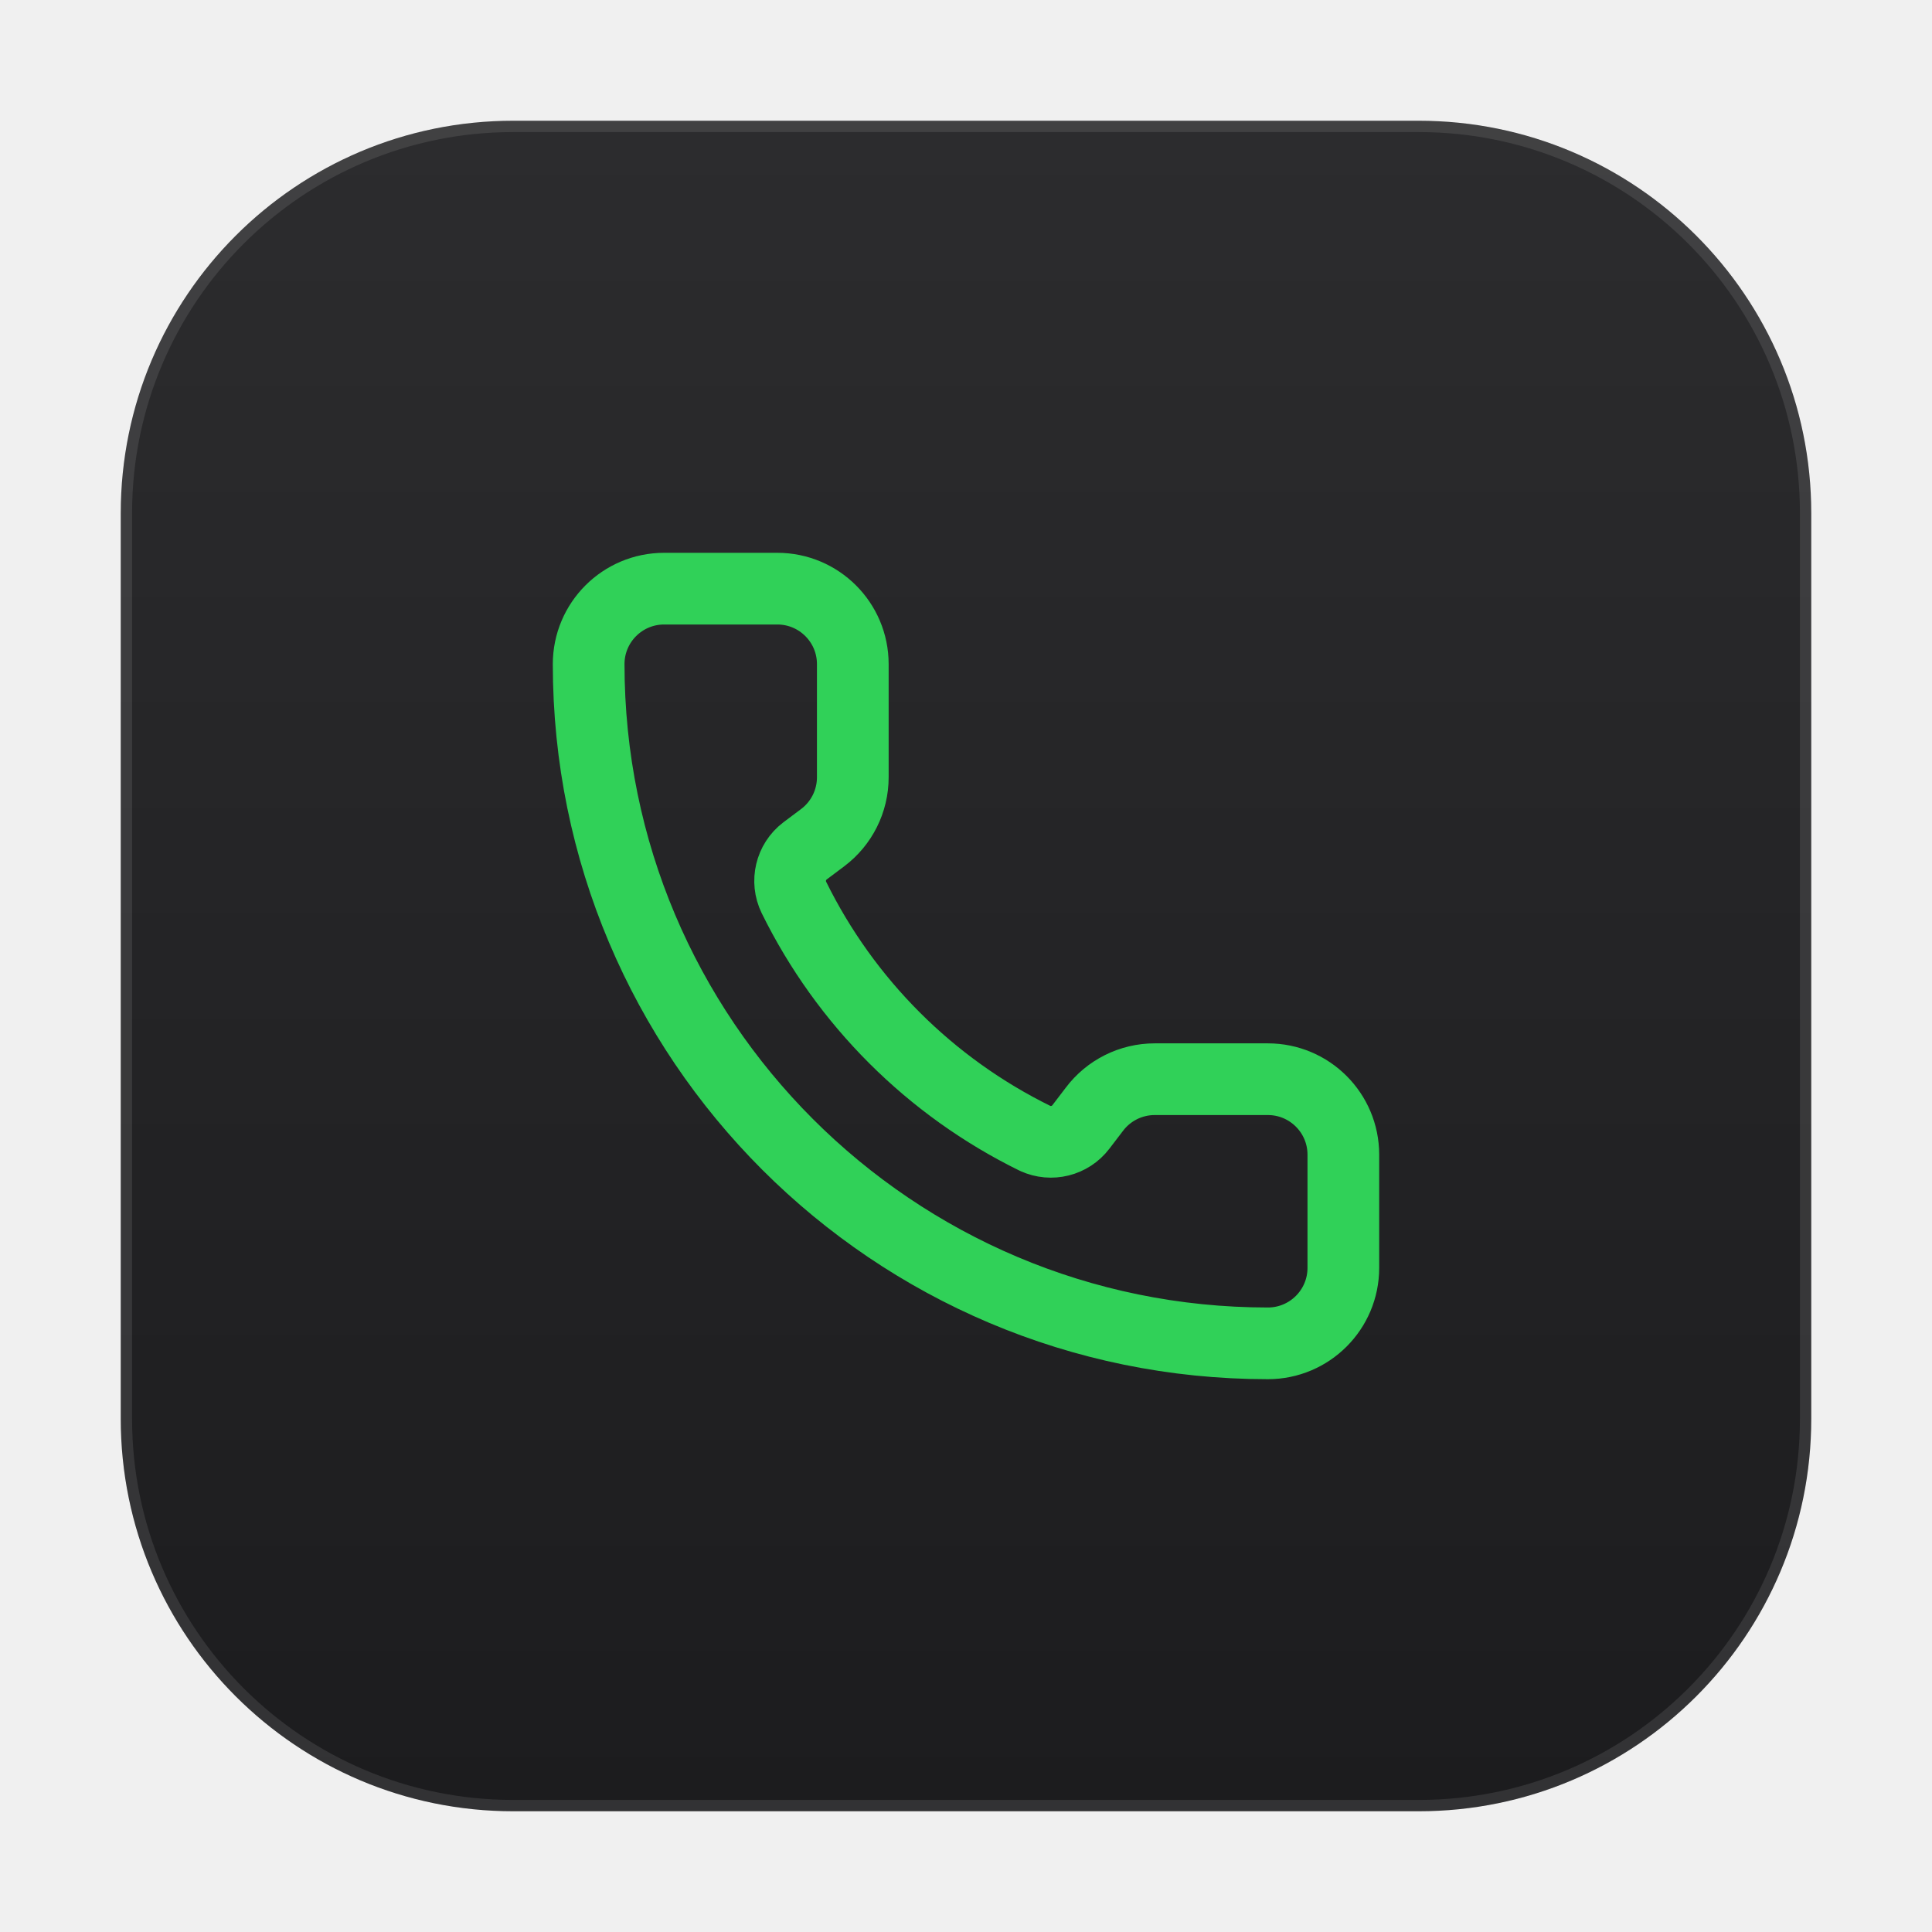
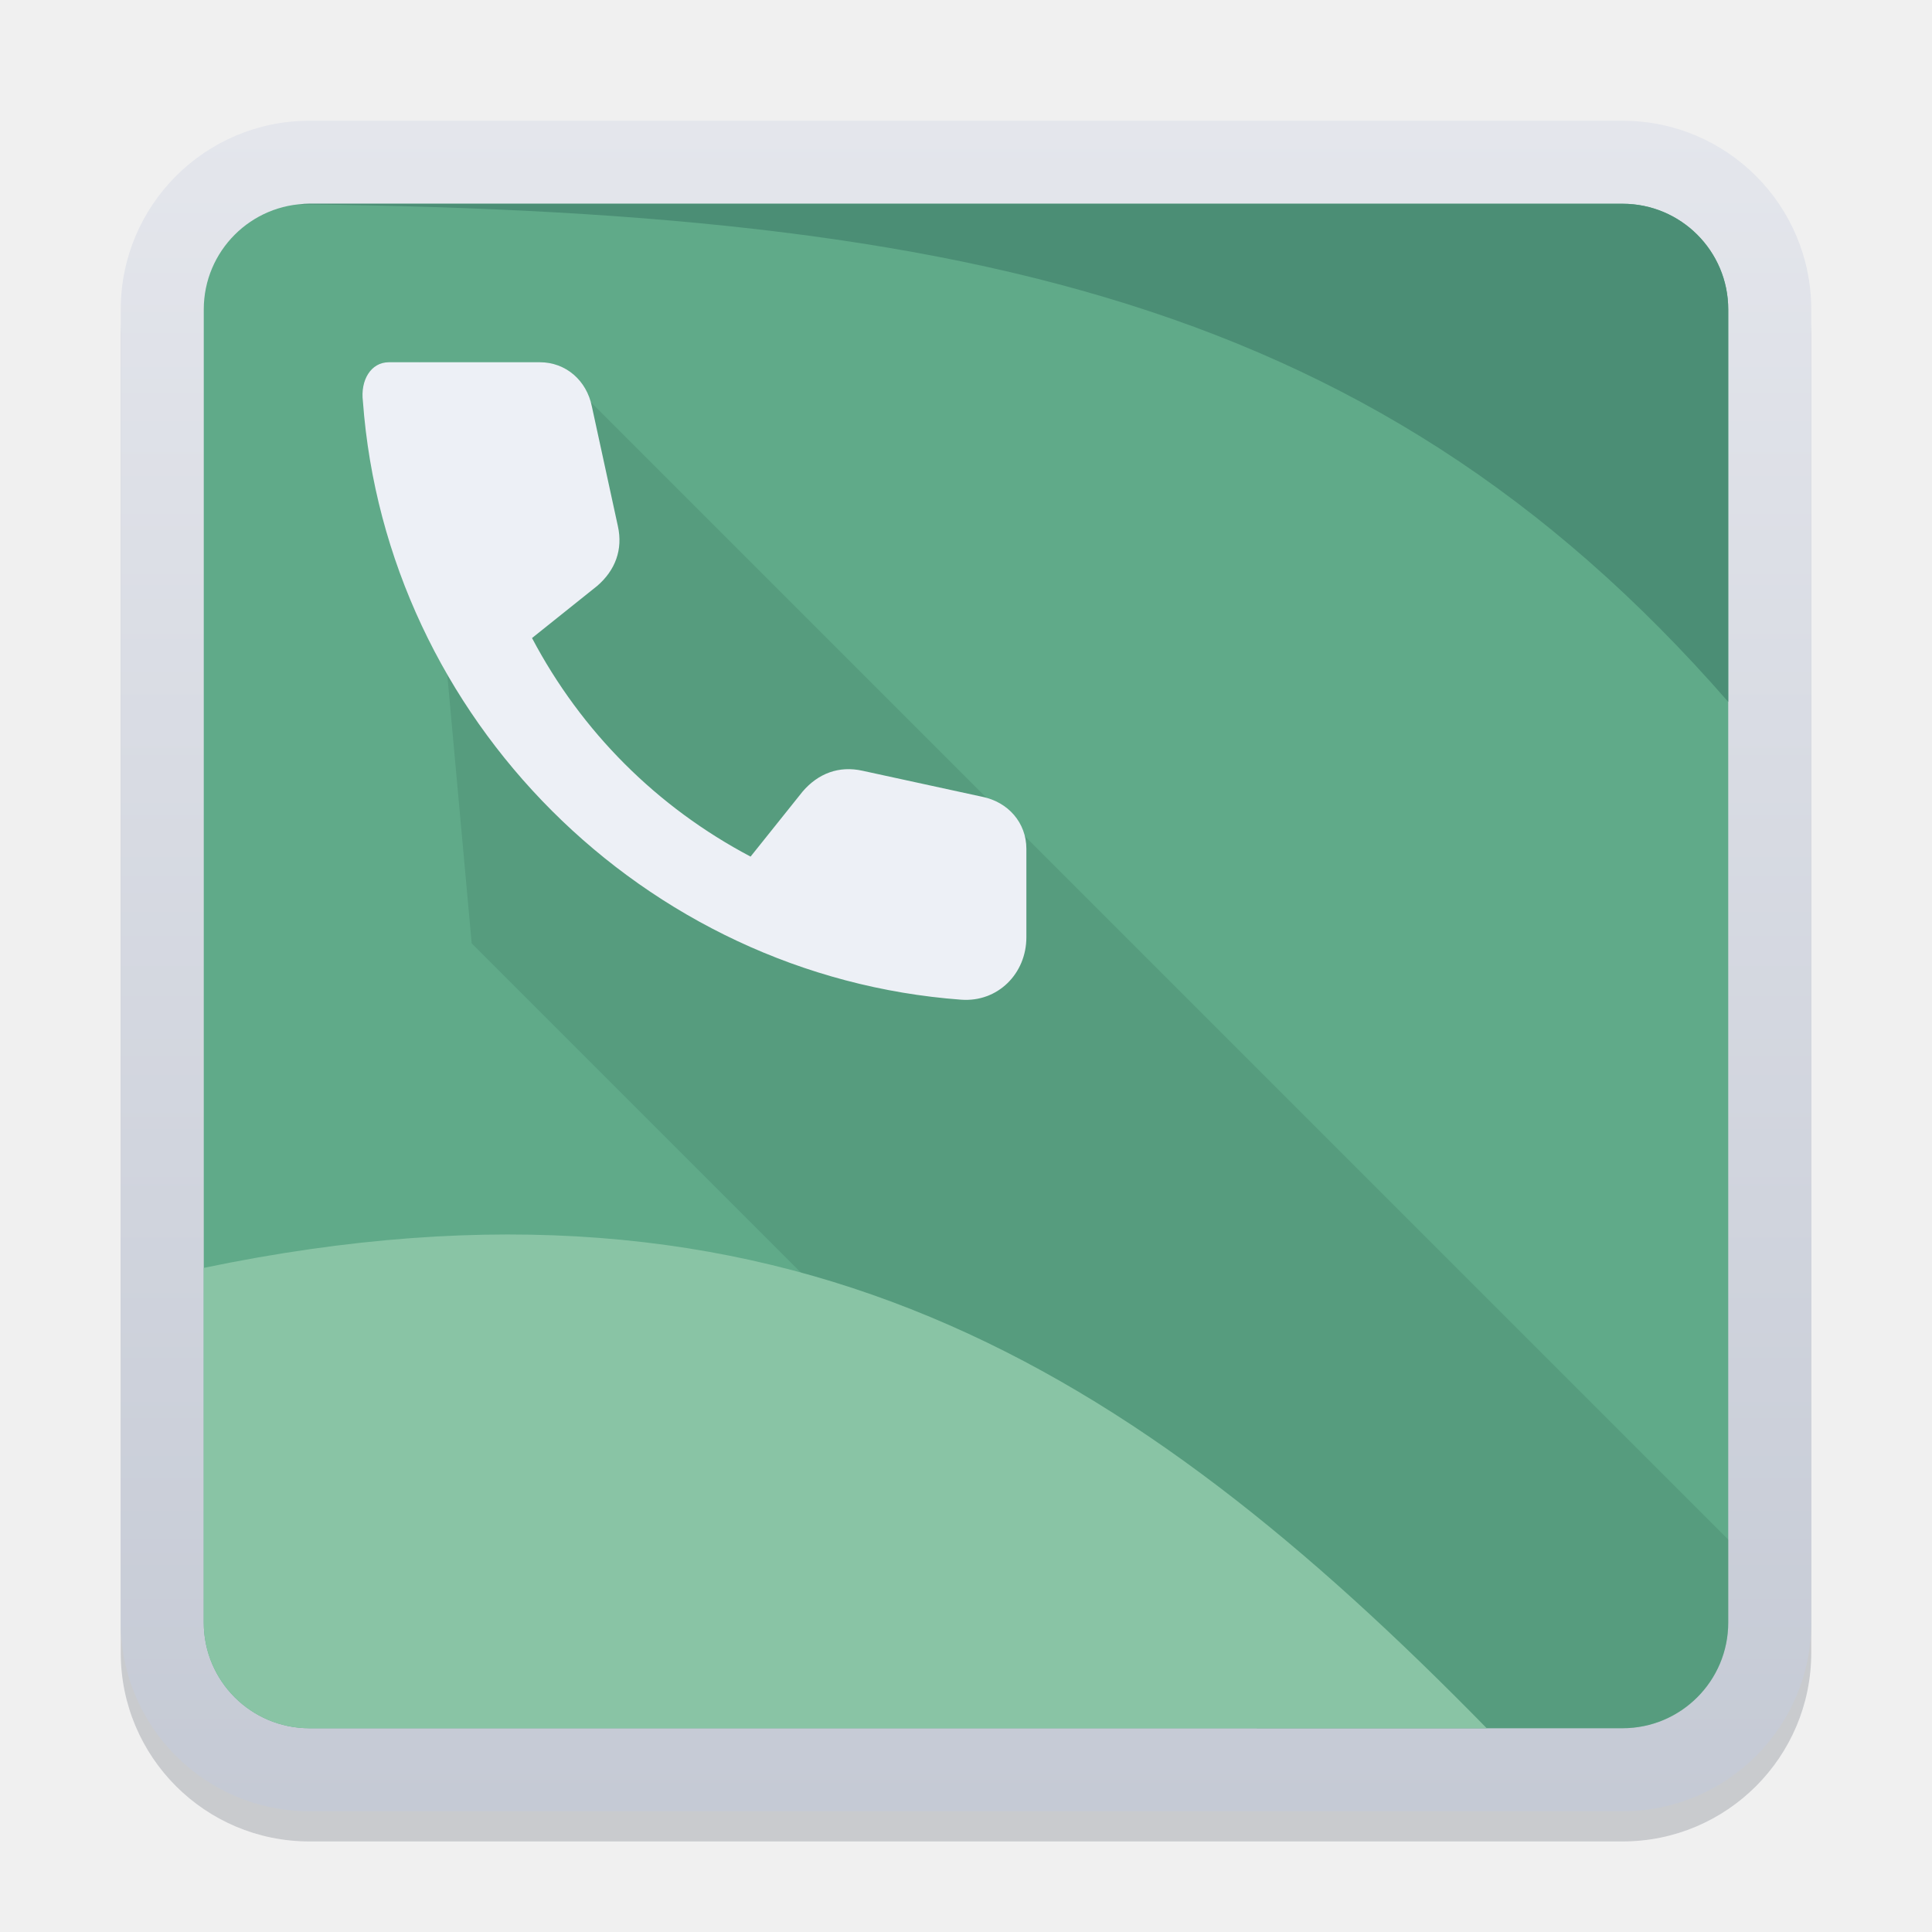
<svg xmlns="http://www.w3.org/2000/svg" width="512" height="512" viewBox="0 0 512 512">
  <defs>
-     <linearGradient id="tile" x1="0" y1="0" x2="0" y2="1">
-       <stop offset="0" stop-color="#2c2c2e" />
-       <stop offset="1" stop-color="#1c1c1e" />
+     <clipPath id="screen">
+       <rect x="54" y="54" width="404" height="404" rx="28" />
+     </clipPath>
+     <linearGradient id="frame" x2="0" y2="1">
+       <stop stop-color="#e4e6ec" />
+       <stop offset="1" stop-color="#c5cad5" />
    </linearGradient>
  </defs>
-   <rect x="32" y="32" width="448" height="448" rx="104" fill="url(#tile)" />
-   <rect x="33.5" y="33.5" width="445" height="445" rx="102.5" fill="none" stroke="#ffffff" stroke-opacity="0.10" stroke-width="3" />
-   <g transform="translate(136 136) scale(10)" color="#30d158" fill="none" stroke="currentColor" stroke-width="1.9" stroke-linecap="round" stroke-linejoin="round">
-     <path d="M13.832 16.568a1 1 0 0 0 1.213-.303l.355-.465A2 2 0 0 1 17 15h3a2 2 0 0 1 2 2v3a2 2 0 0 1-2 2A18 18 0 0 1 2 4a2 2 0 0 1 2-2h3a2 2 0 0 1 2 2v3a2 2 0 0 1-.8 1.6l-.468.351a1 1 0 0 0-.292 1.233 14 14 0 0 0 6.392 6.384" />
+   <rect x="32" y="40" width="448" height="448" rx="50" fill="#172033" opacity=".18" />
+   <rect x="32" y="32" width="448" height="448" rx="50" fill="url(#frame)" />
+   <g clip-path="url(#screen)">
+     <path fill="#60aa89" d="M54 54h404v404H54z" />
+     <path fill="#4b8e75" d="M54 54h404v132C362 76 248 54 54 54Z" />
+     <path fill="#407d66" opacity=".30" d="M111 96 149 99 548 498V548H423L125 250Z" />
+     <path fill="#89c4a5" d="M54 336c154-32 246 26 340 122H54Z" />
+     <g transform="translate(16.1881 13.2576) scale(.68952)">
+       <path fill="#edf0f6" d="M148 124h34c10 0 18 7 20 17l10 46c2 9-1 17-8 23l-25 20c19 36 48 65 84 84l20-25c6-7 14-10 23-8l46 10c10 2 17 10 17 20v34c0 14-11 25-25 24-122-9-221-108-230-230-1-8 3-15 10-15Z" transform="translate(2 -4)" />
+     </g>
  </g>
</svg>
